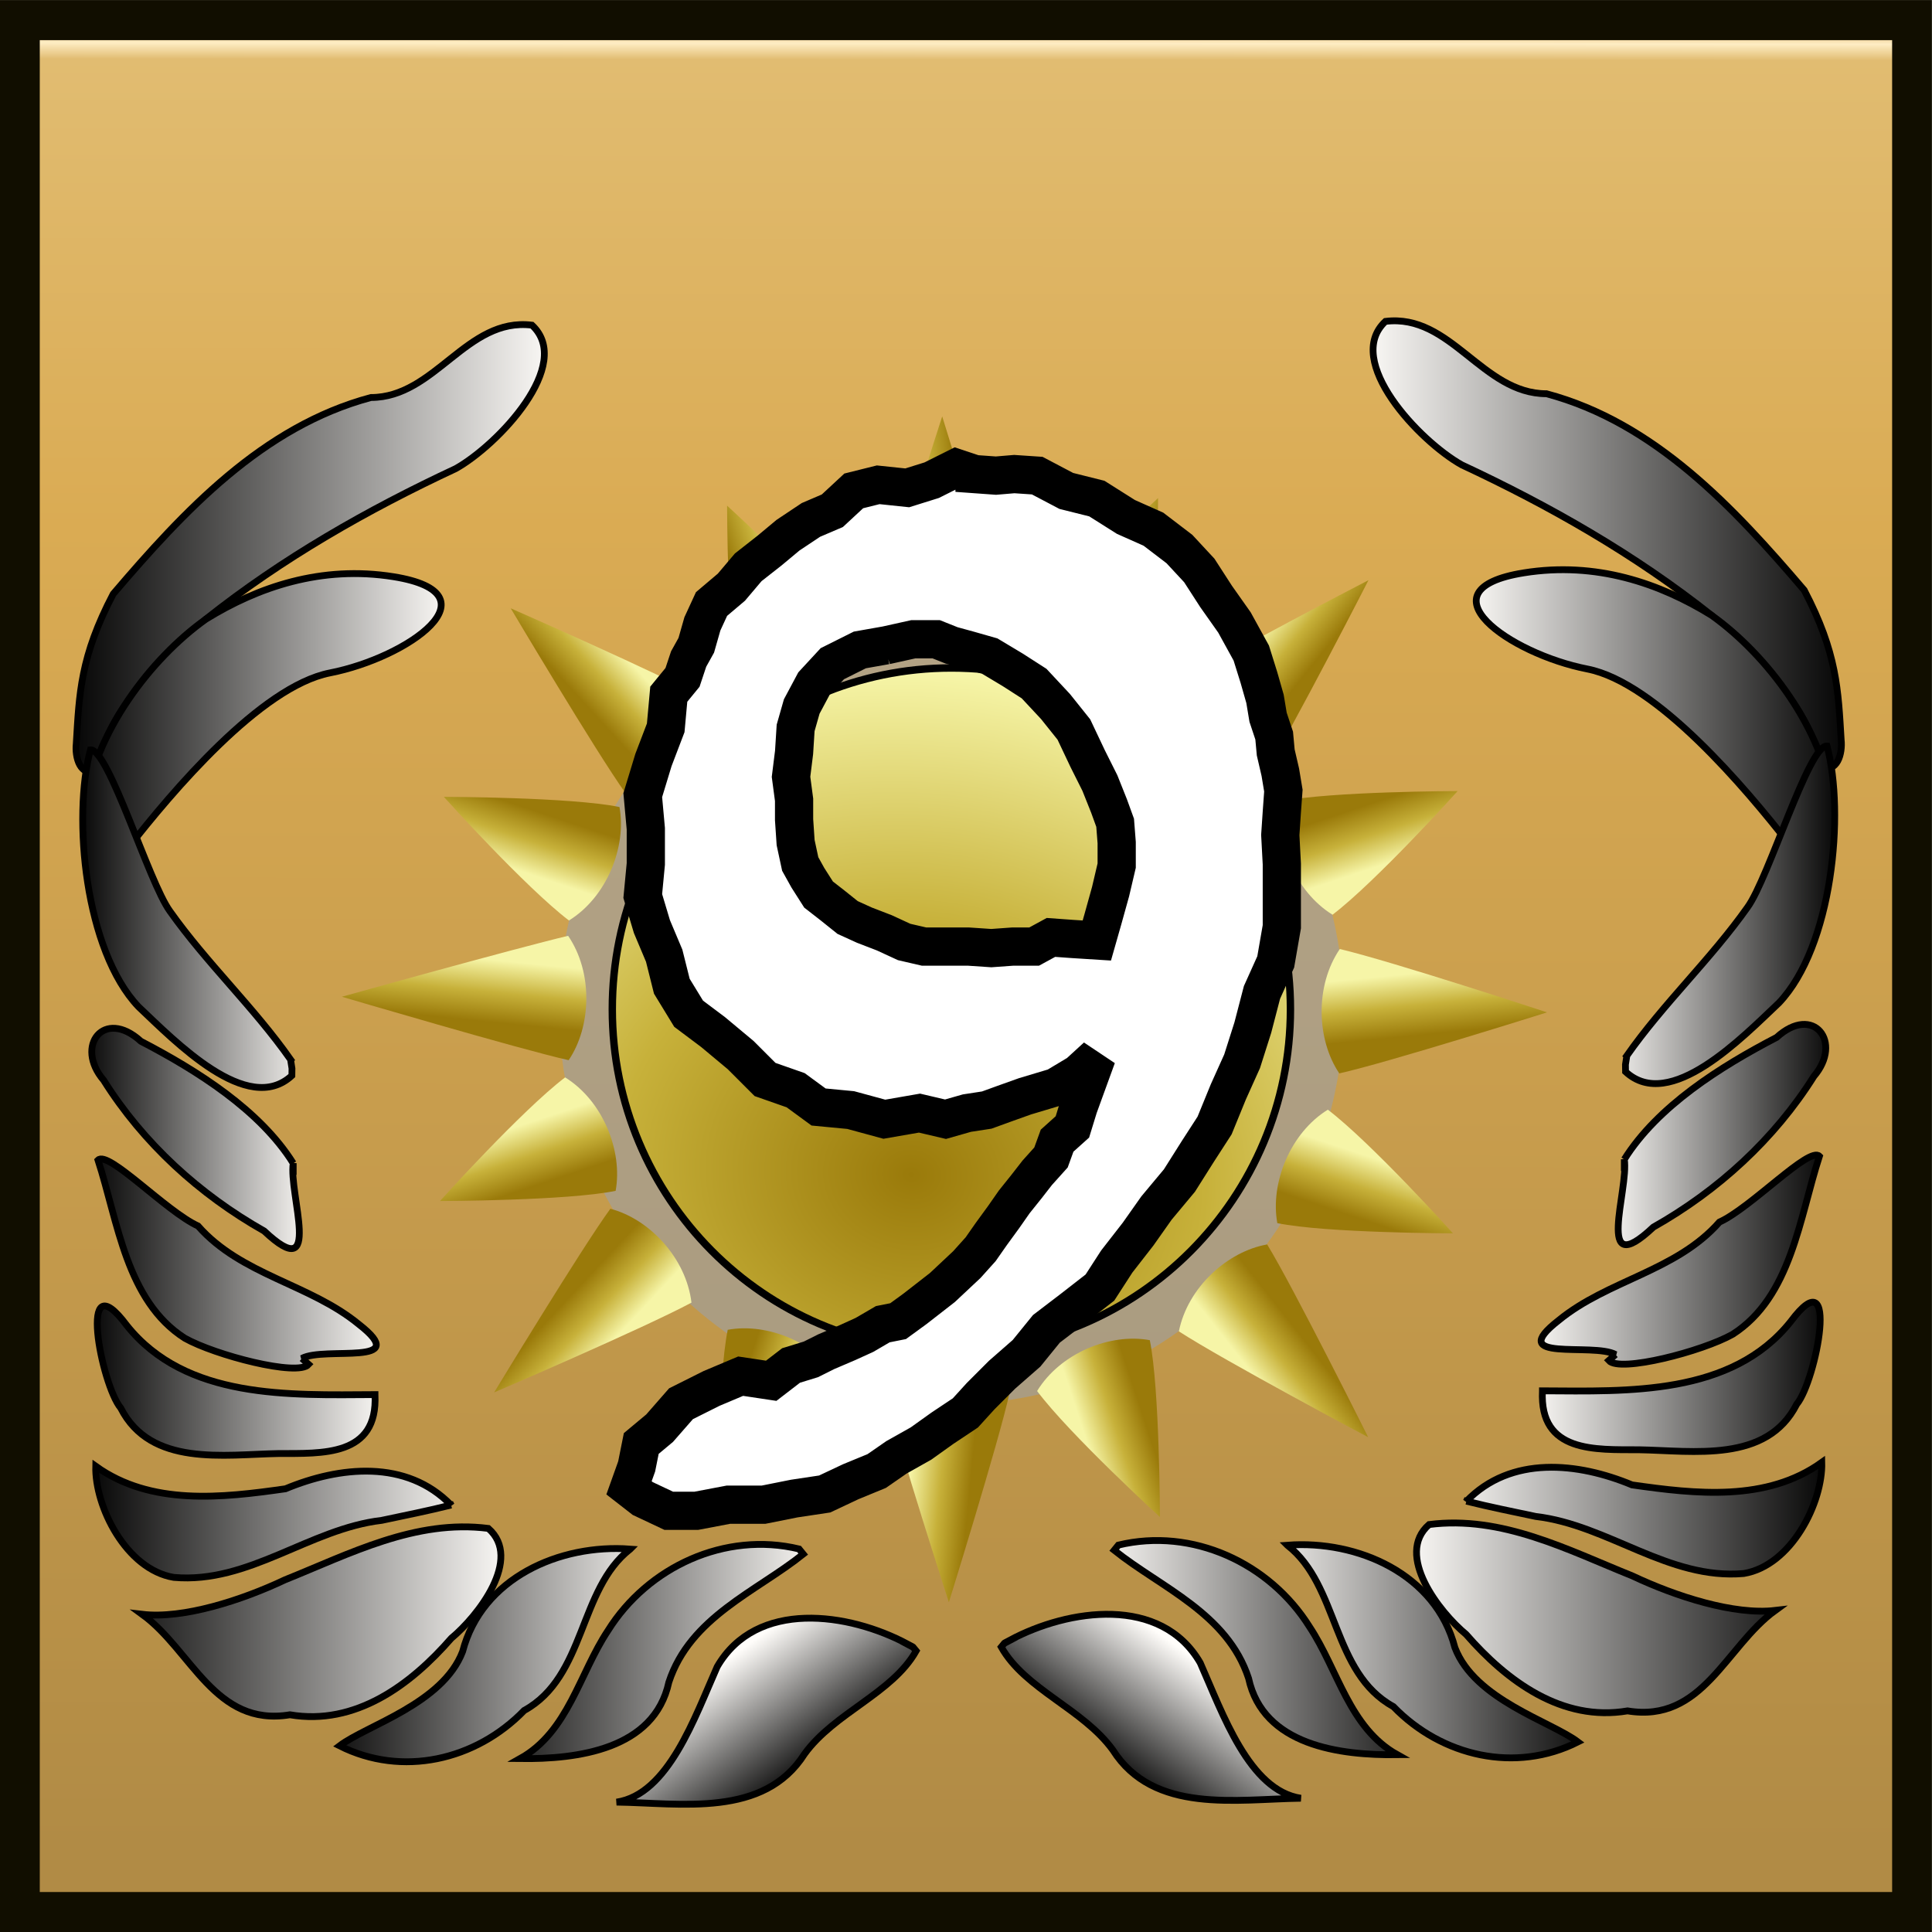
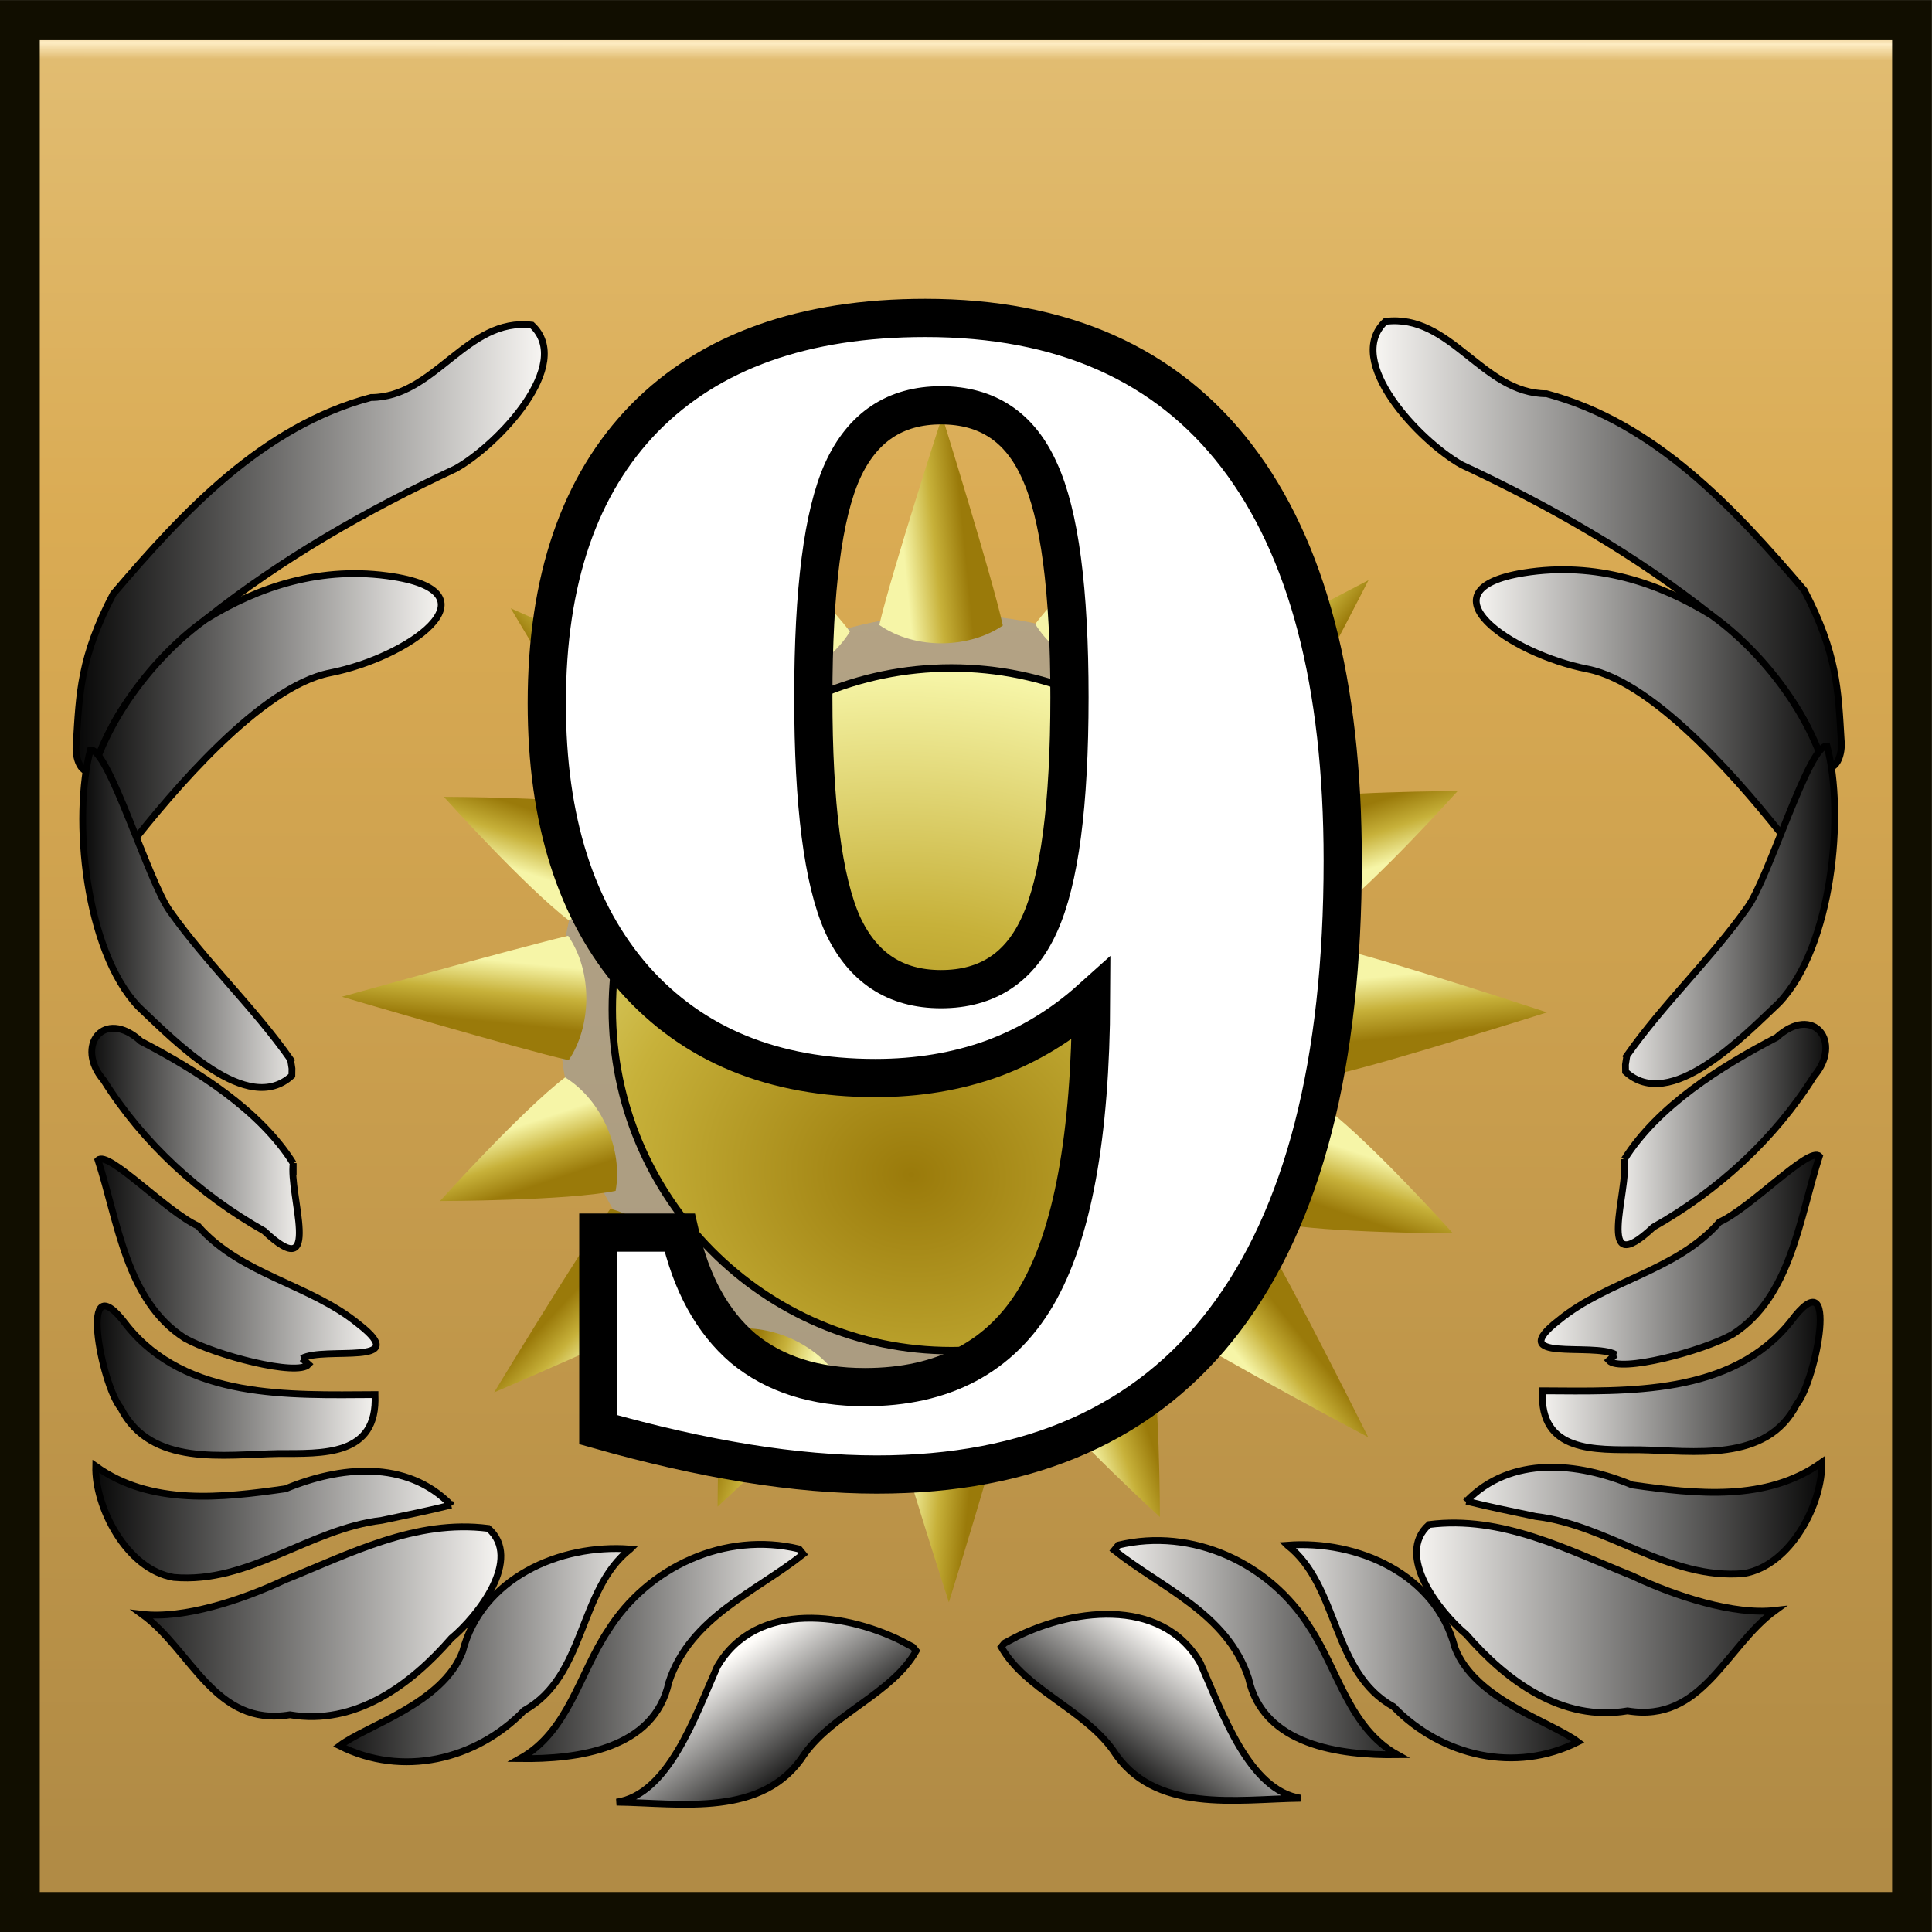
<svg xmlns="http://www.w3.org/2000/svg" xmlns:xlink="http://www.w3.org/1999/xlink" id="svg2124" version="1.1" viewBox="0 0 50 50" height="50mm" width="50mm">
  <defs id="defs2118">
    <linearGradient id="linearGradient2964">
      <stop style="stop-color:#9a7a0a;stop-opacity:1" offset="0" id="stop2958" />
      <stop id="stop2960" offset="0.484" style="stop-color:#c7b13a;stop-opacity:1" />
      <stop style="stop-color:#f6f5a7;stop-opacity:1" offset="1" id="stop2962" />
    </linearGradient>
    <linearGradient id="linearGradient2926">
      <stop id="stop2922" offset="0" style="stop-color:#9a7a0a;stop-opacity:1" />
      <stop style="stop-color:#c7b13a;stop-opacity:1" offset="0.5" id="stop2930" />
      <stop id="stop2924" offset="1" style="stop-color:#f6f5a7;stop-opacity:1" />
    </linearGradient>
    <linearGradient id="linearGradient2768">
      <stop id="stop2764" offset="0" style="stop-color:#fffdfa;stop-opacity:1;" />
      <stop id="stop2766" offset="1" style="stop-color:#000000;stop-opacity:1" />
    </linearGradient>
    <linearGradient id="linearGradient2708">
      <stop id="stop2704" offset="0" style="stop-color:#b18b45;stop-opacity:1" />
      <stop style="stop-color:#daab53;stop-opacity:1" offset="0.725" id="stop2712" />
      <stop id="stop2718" offset="0.982" style="stop-color:#e1bc71;stop-opacity:1;" />
      <stop id="stop2714" offset="0.991" style="stop-color:#feedc4;stop-opacity:1" />
      <stop id="stop2706" offset="1" style="stop-color:#d8a757;stop-opacity:1" />
    </linearGradient>
    <linearGradient gradientTransform="translate(-22.14409,-0.2783145)" gradientUnits="userSpaceOnUse" y2="-29.336" x2="134.562" y1="-11.976" x1="134.547" id="linearGradient2710" xlink:href="#linearGradient2708" />
    <linearGradient gradientUnits="userSpaceOnUse" y2="-12.888" x2="114.231" y1="-14.015" x1="115.03" id="linearGradient2770" xlink:href="#linearGradient2768" />
    <linearGradient gradientUnits="userSpaceOnUse" y2="-14.159" x2="117.421" y1="-14.159" x1="114.016" id="linearGradient2778" xlink:href="#linearGradient2768" />
    <linearGradient gradientUnits="userSpaceOnUse" y2="-14.125" x2="118.905" y1="-14.125" x1="115.512" id="linearGradient2786" xlink:href="#linearGradient2768" />
    <linearGradient gradientUnits="userSpaceOnUse" y2="-14.443" x2="121.04" y1="-14.443" x1="116.974" id="linearGradient2794" xlink:href="#linearGradient2768" />
    <linearGradient gradientUnits="userSpaceOnUse" y2="-15.452" x2="121.129" y1="-15.452" x1="117.328" id="linearGradient2802" xlink:href="#linearGradient2768" />
    <linearGradient gradientUnits="userSpaceOnUse" y2="-16.742" x2="121.114" y1="-16.742" x1="118.182" id="linearGradient2810" xlink:href="#linearGradient2768" />
    <linearGradient gradientUnits="userSpaceOnUse" y2="-17.859" x2="121.125" y1="-17.859" x1="118.17" id="linearGradient2818" xlink:href="#linearGradient2768" />
    <linearGradient gradientUnits="userSpaceOnUse" y2="-19.052" x2="121.166" y1="-19.052" x1="118.909" id="linearGradient2826" xlink:href="#linearGradient2768" />
    <linearGradient gradientUnits="userSpaceOnUse" y2="-21.052" x2="121.199" y1="-21.052" x1="118.872" id="linearGradient2834" xlink:href="#linearGradient2768" />
    <linearGradient gradientUnits="userSpaceOnUse" y2="-23.209" x2="121.229" y1="-23.209" x1="117.549" id="linearGradient2842" xlink:href="#linearGradient2768" />
    <linearGradient gradientUnits="userSpaceOnUse" y2="-24.68" x2="121.319" y1="-24.68" x1="116.558" id="linearGradient2850" xlink:href="#linearGradient2768" />
    <linearGradient gradientTransform="matrix(-1,0,0,1,225.4233,0.03677822)" y2="-12.888" x2="114.231" y1="-14.015" x1="115.03" gradientUnits="userSpaceOnUse" id="linearGradient2874" xlink:href="#linearGradient2768" />
    <linearGradient gradientTransform="matrix(-1,0,0,1,225.4233,0.03677822)" y2="-14.159" x2="117.421" y1="-14.159" x1="114.016" gradientUnits="userSpaceOnUse" id="linearGradient2876" xlink:href="#linearGradient2768" />
    <linearGradient gradientTransform="matrix(-1,0,0,1,225.4233,0.03677822)" y2="-14.125" x2="118.905" y1="-14.125" x1="115.512" gradientUnits="userSpaceOnUse" id="linearGradient2878" xlink:href="#linearGradient2768" />
    <linearGradient gradientTransform="matrix(-1,0,0,1,225.4233,0.03677822)" y2="-14.443" x2="121.04" y1="-14.443" x1="116.974" gradientUnits="userSpaceOnUse" id="linearGradient2880" xlink:href="#linearGradient2768" />
    <linearGradient gradientTransform="matrix(-1,0,0,1,225.4233,0.03677822)" y2="-15.452" x2="121.129" y1="-15.452" x1="117.328" gradientUnits="userSpaceOnUse" id="linearGradient2882" xlink:href="#linearGradient2768" />
    <linearGradient gradientTransform="matrix(-1,0,0,1,225.4233,0.03677822)" y2="-16.742" x2="121.114" y1="-16.742" x1="118.182" gradientUnits="userSpaceOnUse" id="linearGradient2884" xlink:href="#linearGradient2768" />
    <linearGradient gradientTransform="matrix(-1,0,0,1,225.4233,0.03677822)" y2="-17.859" x2="121.125" y1="-17.859" x1="118.17" gradientUnits="userSpaceOnUse" id="linearGradient2886" xlink:href="#linearGradient2768" />
    <linearGradient gradientTransform="matrix(-1,0,0,1,225.4233,0.03677822)" y2="-19.052" x2="121.166" y1="-19.052" x1="118.909" gradientUnits="userSpaceOnUse" id="linearGradient2888" xlink:href="#linearGradient2768" />
    <linearGradient gradientTransform="matrix(-1,0,0,1,225.4233,0.03677822)" y2="-21.052" x2="121.199" y1="-21.052" x1="118.872" gradientUnits="userSpaceOnUse" id="linearGradient2890" xlink:href="#linearGradient2768" />
    <linearGradient gradientTransform="matrix(-1,0,0,1,225.4233,0.03677822)" y2="-23.209" x2="121.229" y1="-23.209" x1="117.549" gradientUnits="userSpaceOnUse" id="linearGradient2892" xlink:href="#linearGradient2768" />
    <linearGradient gradientTransform="matrix(-1,0,0,1,225.4233,0.03677822)" y2="-24.68" x2="121.319" y1="-24.68" x1="116.558" gradientUnits="userSpaceOnUse" id="linearGradient2894" xlink:href="#linearGradient2768" />
    <radialGradient gradientTransform="matrix(1.707785,0.1964232,-0.1659299,1.442664,-81.20149,-25.04379)" gradientUnits="userSpaceOnUse" r="3.291" fy="-10.862" fx="112.225" cy="-10.862" cx="112.225" id="radialGradient2928" xlink:href="#linearGradient2926" />
    <linearGradient gradientTransform="matrix(1.321557,0,0,1.321557,-37.78135,6.475449)" gradientUnits="userSpaceOnUse" y2="-20.512" x2="117.513" y1="-20.067" x1="117.557" id="linearGradient2956" xlink:href="#linearGradient2964" />
    <linearGradient y2="-20.512" x2="117.513" y1="-20.067" x1="117.557" gradientTransform="matrix(-1.321557,0,0,1.321557,263.114,6.349211)" gradientUnits="userSpaceOnUse" id="linearGradient2968" xlink:href="#linearGradient2964" />
    <linearGradient y2="-20.512" x2="117.513" y1="-20.067" x1="117.557" gradientTransform="matrix(0,-1.321557,1.321557,0,139.2451,130.2403)" gradientUnits="userSpaceOnUse" id="linearGradient2972" xlink:href="#linearGradient2964" />
    <linearGradient y2="-20.512" x2="117.513" y1="-20.067" x1="117.557" gradientTransform="matrix(0,1.321557,1.321557,0,139.309,-170.7329)" gradientUnits="userSpaceOnUse" id="linearGradient2976" xlink:href="#linearGradient2964" />
    <linearGradient y2="-20.512" x2="117.513" y1="-20.067" x1="117.557" gradientTransform="matrix(0.9193935,0.9493305,0.9493305,-0.9193935,27.19105,-146.8982)" gradientUnits="userSpaceOnUse" id="linearGradient2980" xlink:href="#linearGradient2964" />
    <linearGradient y2="-20.512" x2="117.513" y1="-20.067" x1="117.557" gradientTransform="matrix(-0.9940973,0.8707947,-0.8707947,-0.9940973,208.1155,-139.5544)" gradientUnits="userSpaceOnUse" id="linearGradient2984" xlink:href="#linearGradient2964" />
    <linearGradient y2="-20.512" x2="117.513" y1="-20.067" x1="117.557" gradientTransform="matrix(-0.9866828,-0.8791871,-0.8791871,0.9866828,207.2292,99.73403)" gradientUnits="userSpaceOnUse" id="linearGradient2988" xlink:href="#linearGradient2964" />
    <linearGradient y2="-20.512" x2="117.513" y1="-20.067" x1="117.557" gradientTransform="matrix(0.9295592,-0.9393788,0.9393788,0.9295592,25.7919,105.4237)" gradientUnits="userSpaceOnUse" id="linearGradient2992" xlink:href="#linearGradient2964" />
    <linearGradient y2="-20.512" x2="117.513" y1="-20.067" x1="117.557" gradientTransform="matrix(-0.5355555,-1.208178,-1.208178,0.5355555,149.1816,128.1398)" gradientUnits="userSpaceOnUse" id="linearGradient2996" xlink:href="#linearGradient2964" />
    <linearGradient y2="-20.512" x2="117.513" y1="-20.067" x1="117.557" gradientTransform="matrix(-0.5355555,1.208178,-1.208178,-0.5355555,149.0911,-168.6926)" gradientUnits="userSpaceOnUse" id="linearGradient3000" xlink:href="#linearGradient2964" />
    <linearGradient y2="-20.512" x2="117.513" y1="-20.067" x1="117.557" gradientTransform="matrix(0.5355555,-1.208178,1.208178,0.5355555,75.93117,128.0677)" gradientUnits="userSpaceOnUse" id="linearGradient3004" xlink:href="#linearGradient2964" />
    <linearGradient y2="-20.512" x2="117.513" y1="-20.067" x1="117.557" gradientTransform="matrix(0.5355555,1.208178,1.208178,-0.5355555,75.94921,-168.5937)" gradientUnits="userSpaceOnUse" id="linearGradient3008" xlink:href="#linearGradient2964" />
    <linearGradient y2="-20.512" x2="117.513" y1="-20.067" x1="117.557" gradientTransform="matrix(1.208178,-0.5355555,-0.5355555,-1.208178,-35.6884,16.36659)" gradientUnits="userSpaceOnUse" id="linearGradient3012" xlink:href="#linearGradient2964" />
    <linearGradient y2="-20.512" x2="117.513" y1="-20.067" x1="117.557" gradientTransform="matrix(-1.208178,-0.5355555,0.5355555,-1.208178,260.9578,16.42176)" gradientUnits="userSpaceOnUse" id="linearGradient3016" xlink:href="#linearGradient2964" />
    <linearGradient y2="-20.512" x2="117.513" y1="-20.067" x1="117.557" gradientTransform="matrix(-1.208178,0.5355555,0.5355555,1.208178,260.9207,-57.11167)" gradientUnits="userSpaceOnUse" id="linearGradient3020" xlink:href="#linearGradient2964" />
    <linearGradient y2="-20.512" x2="117.513" y1="-20.067" x1="117.557" gradientTransform="matrix(1.208178,0.5355555,-0.5355555,1.208178,-35.73276,-56.80434)" gradientUnits="userSpaceOnUse" id="linearGradient3024" xlink:href="#linearGradient2964" />
  </defs>
  <g transform="translate(-116.5593,-12.1107)" id="layer1">
    <g transform="matrix(2.695907,0,0,2.713991,-162.489,93.17925)" id="g3068">
      <rect style="opacity:1;fill:url(#linearGradient2710);fill-opacity:1;stroke:#110e00;stroke-width:0.382;stroke-linecap:round;stroke-linejoin:miter;stroke-miterlimit:4;stroke-dasharray:none" id="rect2702" width="18.164" height="18.041" x="103.699" y="-29.679" ry="0" />
      <g id="g2918">
        <path d="m 120.976,-22.564 c -0.094,-0.612 -0.622,-1.03 -1.037,-1.439 -0.735,-0.58 -1.553,-1.043 -2.399,-1.435 -0.405,-0.225 -1.138,-0.993 -0.732,-1.368 0.629,-0.077 0.928,0.69 1.546,0.69 1.04,0.276 1.797,1.085 2.474,1.873 0.317,0.601 0.326,0.951 0.355,1.429 0.014,0.122 -0.034,0.33 -0.207,0.251 z" style="fill:url(#linearGradient2850);fill-opacity:1;stroke:#000000;stroke-width:0.065;stroke-linecap:butt;stroke-linejoin:miter;stroke-miterlimit:4;stroke-dasharray:none;stroke-opacity:1" id="path2720" />
        <path d="m 120.682,-21.825 c -0.412,-0.524 -1.268,-1.536 -1.935,-1.666 -0.75,-0.146 -1.619,-0.756 -0.611,-0.917 0.695,-0.111 1.306,0.1 1.803,0.405 0.535,0.379 1.072,1.089 1.157,1.779 0.014,0.22 -0.26,0.314 -0.415,0.399 z" style="fill:url(#linearGradient2842);fill-opacity:1;stroke:#000000;stroke-width:0.065;stroke-linecap:butt;stroke-linejoin:miter;stroke-miterlimit:4;stroke-dasharray:none;stroke-opacity:1" id="path2722" />
        <path d="m 119.124,-19.802 c 0.353,-0.5 0.807,-0.921 1.16,-1.417 0.203,-0.277 0.59,-1.554 0.763,-1.538 0.173,0.643 0.052,1.912 -0.461,2.449 -0.351,0.329 -1.048,1.048 -1.473,0.657 l -10e-4,-0.068 0.013,-0.082 z" style="fill:url(#linearGradient2834);fill-opacity:1;stroke:#000000;stroke-width:0.065;stroke-linecap:butt;stroke-linejoin:miter;stroke-miterlimit:4;stroke-dasharray:none;stroke-opacity:1" id="path2724" />
        <path d="m 119.101,-18.816 c 0.046,0.288 -0.294,1.183 0.279,0.647 0.621,-0.348 1.162,-0.839 1.541,-1.438 0.281,-0.325 -0.003,-0.693 -0.358,-0.371 -0.54,0.279 -1.141,0.655 -1.462,1.163 z" style="fill:url(#linearGradient2826);fill-opacity:1;stroke:#000000;stroke-width:0.065;stroke-linecap:butt;stroke-linejoin:miter;stroke-miterlimit:4;stroke-dasharray:none;stroke-opacity:1" id="path2726" />
        <path d="m 119.017,-16.954 c -0.216,-0.118 -1.073,0.082 -0.546,-0.326 0.472,-0.385 1.127,-0.467 1.543,-0.937 0.307,-0.139 0.863,-0.726 0.96,-0.628 -0.192,0.587 -0.271,1.341 -0.833,1.698 -0.289,0.162 -1.083,0.368 -1.189,0.25 l 0.064,-0.057 z" style="fill:url(#linearGradient2818);fill-opacity:1;stroke:#000000;stroke-width:0.065;stroke-linecap:butt;stroke-linejoin:miter;stroke-miterlimit:4;stroke-dasharray:none;stroke-opacity:1" id="path2728" />
        <path d="m 118.315,-16.608 c 0.821,0.004 1.815,0.047 2.383,-0.66 0.481,-0.64 0.244,0.567 0.058,0.788 -0.288,0.563 -0.992,0.443 -1.513,0.434 -0.419,-0.002 -0.957,0.032 -0.928,-0.561 z" style="fill:url(#linearGradient2810);fill-opacity:1;stroke:#000000;stroke-width:0.065;stroke-linecap:butt;stroke-linejoin:miter;stroke-miterlimit:4;stroke-dasharray:none;stroke-opacity:1" id="path2730" />
        <path d="m 117.584,-15.554 c 0.429,-0.441 1.074,-0.371 1.591,-0.157 0.612,0.087 1.292,0.163 1.822,-0.215 0.01,0.382 -0.291,0.984 -0.749,1.06 -0.724,0.063 -1.301,-0.463 -1.997,-0.544 -0.222,-0.047 -0.446,-0.091 -0.666,-0.146 z" style="fill:url(#linearGradient2802);fill-opacity:1;stroke:#000000;stroke-width:0.065;stroke-linecap:butt;stroke-linejoin:miter;stroke-miterlimit:4;stroke-dasharray:none;stroke-opacity:1" id="path2732" />
        <path d="m 117.227,-15.333 c 0.699,-0.089 1.33,0.242 1.952,0.49 0.417,0.196 0.977,0.375 1.371,0.329 -0.477,0.344 -0.696,1.077 -1.418,0.958 -0.629,0.106 -1.158,-0.283 -1.55,-0.73 -0.256,-0.211 -0.687,-0.759 -0.355,-1.047 z" style="fill:url(#linearGradient2794);fill-opacity:1;stroke:#000000;stroke-width:0.065;stroke-linecap:butt;stroke-linejoin:miter;stroke-miterlimit:4;stroke-dasharray:none;stroke-opacity:1" id="path2734" />
        <path d="m 115.866,-15.136 c 0.676,-0.051 1.425,0.275 1.609,0.977 0.191,0.498 0.922,0.704 1.181,0.899 -0.599,0.3 -1.307,0.14 -1.772,-0.337 -0.592,-0.324 -0.521,-1.154 -1.017,-1.538 z" style="fill:url(#linearGradient2786);fill-opacity:1;stroke:#000000;stroke-width:0.065;stroke-linecap:butt;stroke-linejoin:miter;stroke-miterlimit:4;stroke-dasharray:none;stroke-opacity:1" id="path2736" />
        <path d="m 114.244,-15.137 c 0.709,-0.17 1.452,0.17 1.835,0.779 0.274,0.409 0.381,0.964 0.843,1.22 -0.55,0.007 -1.288,-0.087 -1.428,-0.729 -0.205,-0.621 -0.841,-0.864 -1.29,-1.221 z" style="fill:url(#linearGradient2778);fill-opacity:1;stroke:#000000;stroke-width:0.065;stroke-linecap:butt;stroke-linejoin:miter;stroke-miterlimit:4;stroke-dasharray:none;stroke-opacity:1" id="path2738" />
        <path d="m 113.204,-14.231 c 0.562,-0.299 1.45,-0.428 1.826,0.217 0.216,0.483 0.469,1.217 0.966,1.291 -0.616,0.008 -1.413,0.153 -1.805,-0.46 -0.288,-0.394 -0.841,-0.577 -1.071,-0.982 l 0.029,-0.035 0.057,-0.03 z" style="fill:url(#linearGradient2770);fill-opacity:1;stroke:#000000;stroke-width:0.065;stroke-linecap:butt;stroke-linejoin:miter;stroke-miterlimit:4;stroke-dasharray:none;stroke-opacity:1" id="path2740" />
        <path id="path2852" style="fill:url(#linearGradient2894);fill-opacity:1;stroke:#000000;stroke-width:0.065;stroke-linecap:butt;stroke-linejoin:miter;stroke-miterlimit:4;stroke-dasharray:none;stroke-opacity:1" d="m 104.447,-22.528 c 0.094,-0.612 0.622,-1.03 1.037,-1.439 0.735,-0.58 1.553,-1.043 2.399,-1.435 0.405,-0.225 1.138,-0.993 0.732,-1.368 -0.629,-0.077 -0.928,0.69 -1.546,0.69 -1.04,0.276 -1.797,1.085 -2.474,1.873 -0.317,0.601 -0.326,0.951 -0.355,1.429 -0.014,0.122 0.034,0.33 0.207,0.251 z" />
        <path id="path2854" style="fill:url(#linearGradient2892);fill-opacity:1;stroke:#000000;stroke-width:0.065;stroke-linecap:butt;stroke-linejoin:miter;stroke-miterlimit:4;stroke-dasharray:none;stroke-opacity:1" d="m 104.741,-21.788 c 0.412,-0.524 1.268,-1.536 1.935,-1.666 0.75,-0.146 1.619,-0.756 0.611,-0.917 -0.695,-0.111 -1.306,0.1 -1.803,0.405 -0.535,0.379 -1.072,1.089 -1.157,1.779 -0.014,0.22 0.26,0.314 0.415,0.399 z" />
        <path id="path2856" style="fill:url(#linearGradient2890);fill-opacity:1;stroke:#000000;stroke-width:0.065;stroke-linecap:butt;stroke-linejoin:miter;stroke-miterlimit:4;stroke-dasharray:none;stroke-opacity:1" d="m 106.299,-19.765 c -0.353,-0.5 -0.807,-0.921 -1.16,-1.417 -0.203,-0.277 -0.59,-1.554 -0.763,-1.538 -0.173,0.643 -0.052,1.912 0.461,2.449 0.351,0.329 1.048,1.048 1.473,0.657 l 0.001,-0.068 -0.013,-0.082 z" />
        <path id="path2858" style="fill:url(#linearGradient2888);fill-opacity:1;stroke:#000000;stroke-width:0.065;stroke-linecap:butt;stroke-linejoin:miter;stroke-miterlimit:4;stroke-dasharray:none;stroke-opacity:1" d="m 106.323,-18.779 c -0.046,0.288 0.294,1.183 -0.279,0.647 -0.621,-0.348 -1.162,-0.839 -1.541,-1.438 -0.281,-0.325 0.003,-0.693 0.358,-0.371 0.54,0.279 1.141,0.655 1.462,1.163 z" />
        <path id="path2860" style="fill:url(#linearGradient2886);fill-opacity:1;stroke:#000000;stroke-width:0.065;stroke-linecap:butt;stroke-linejoin:miter;stroke-miterlimit:4;stroke-dasharray:none;stroke-opacity:1" d="m 106.406,-16.917 c 0.216,-0.118 1.073,0.082 0.546,-0.326 -0.472,-0.385 -1.127,-0.467 -1.543,-0.937 -0.307,-0.139 -0.863,-0.726 -0.96,-0.628 0.192,0.587 0.271,1.341 0.833,1.698 0.289,0.162 1.083,0.368 1.189,0.25 l -0.064,-0.057 z" />
        <path id="path2862" style="fill:url(#linearGradient2884);fill-opacity:1;stroke:#000000;stroke-width:0.065;stroke-linecap:butt;stroke-linejoin:miter;stroke-miterlimit:4;stroke-dasharray:none;stroke-opacity:1" d="m 107.108,-16.572 c -0.821,0.004 -1.815,0.047 -2.383,-0.66 -0.481,-0.64 -0.244,0.567 -0.058,0.788 0.288,0.563 0.992,0.443 1.513,0.434 0.419,-0.002 0.957,0.032 0.928,-0.561 z" />
        <path id="path2864" style="fill:url(#linearGradient2882);fill-opacity:1;stroke:#000000;stroke-width:0.065;stroke-linecap:butt;stroke-linejoin:miter;stroke-miterlimit:4;stroke-dasharray:none;stroke-opacity:1" d="m 107.84,-15.517 c -0.429,-0.441 -1.074,-0.371 -1.591,-0.157 -0.612,0.087 -1.292,0.163 -1.822,-0.215 -0.01,0.382 0.291,0.984 0.749,1.06 0.724,0.063 1.301,-0.463 1.997,-0.544 0.222,-0.047 0.446,-0.091 0.666,-0.146 z" />
        <path id="path2866" style="fill:url(#linearGradient2880);fill-opacity:1;stroke:#000000;stroke-width:0.065;stroke-linecap:butt;stroke-linejoin:miter;stroke-miterlimit:4;stroke-dasharray:none;stroke-opacity:1" d="m 108.196,-15.296 c -0.699,-0.089 -1.33,0.242 -1.952,0.49 -0.417,0.196 -0.977,0.375 -1.371,0.329 0.477,0.344 0.696,1.077 1.418,0.958 0.629,0.106 1.158,-0.283 1.55,-0.73 0.256,-0.211 0.687,-0.759 0.355,-1.047 z" />
        <path id="path2868" style="fill:url(#linearGradient2878);fill-opacity:1;stroke:#000000;stroke-width:0.065;stroke-linecap:butt;stroke-linejoin:miter;stroke-miterlimit:4;stroke-dasharray:none;stroke-opacity:1" d="m 109.558,-15.099 c -0.676,-0.051 -1.425,0.275 -1.609,0.977 -0.191,0.498 -0.922,0.704 -1.181,0.899 0.599,0.3 1.307,0.14 1.772,-0.337 0.592,-0.324 0.521,-1.154 1.017,-1.538 z" />
        <path id="path2870" style="fill:url(#linearGradient2876);fill-opacity:1;stroke:#000000;stroke-width:0.065;stroke-linecap:butt;stroke-linejoin:miter;stroke-miterlimit:4;stroke-dasharray:none;stroke-opacity:1" d="m 111.179,-15.1 c -0.709,-0.17 -1.452,0.17 -1.835,0.779 -0.274,0.409 -0.381,0.964 -0.843,1.22 0.55,0.007 1.288,-0.087 1.428,-0.729 0.205,-0.621 0.841,-0.864 1.29,-1.221 z" />
        <path id="path2872" style="fill:url(#linearGradient2874);fill-opacity:1;stroke:#000000;stroke-width:0.065;stroke-linecap:butt;stroke-linejoin:miter;stroke-miterlimit:4;stroke-dasharray:none;stroke-opacity:1" d="m 112.219,-14.194 c -0.562,-0.299 -1.45,-0.428 -1.826,0.217 -0.216,0.483 -0.469,1.217 -0.966,1.291 0.616,0.008 1.413,0.153 1.805,-0.46 0.288,-0.394 0.841,-0.577 1.071,-0.982 l -0.029,-0.035 -0.057,-0.03 z" />
      </g>
      <circle r="3.766" cy="-20.246" cx="112.641" id="circle2932" style="opacity:1;fill:#a0a0a0;fill-opacity:0.646;stroke:none;stroke-width:0.082;stroke-linecap:round;stroke-linejoin:miter;stroke-miterlimit:4;stroke-dasharray:none;stroke-opacity:1" />
      <circle style="opacity:1;fill:url(#radialGradient2928);fill-opacity:1;stroke:#000000;stroke-width:0.071;stroke-linecap:round;stroke-linejoin:miter;stroke-miterlimit:4;stroke-dasharray:none;stroke-opacity:1" id="path2920" cx="112.641" cy="-20.246" r="3.255" />
      <path style="fill:url(#linearGradient2956);fill-opacity:1;stroke:none;stroke-width:0.35px;stroke-linecap:butt;stroke-linejoin:miter;stroke-opacity:1" d="m 116.365,-19.635 c -0.217,-0.318 -0.237,-0.834 0.005,-1.186 0.513,0.121 1.989,0.604 1.989,0.604 0,0 -1.532,0.48 -1.994,0.582 z" id="path2936" />
      <path id="path2966" d="m 108.967,-19.761 c 0.217,-0.318 0.237,-0.834 -0.005,-1.186 -0.513,0.121 -2.172,0.581 -2.172,0.581 0,0 1.715,0.503 2.177,0.605 z" style="fill:url(#linearGradient2968);fill-opacity:1;stroke:none;stroke-width:0.35px;stroke-linecap:butt;stroke-linejoin:miter;stroke-opacity:1" />
      <path id="path2970" d="m 113.135,-23.906 c -0.318,0.217 -0.834,0.237 -1.186,-0.005 0.121,-0.513 0.604,-1.989 0.604,-1.989 0,0 0.48,1.532 0.582,1.994 z" style="fill:url(#linearGradient2972);fill-opacity:1;stroke:none;stroke-width:0.35px;stroke-linecap:butt;stroke-linejoin:miter;stroke-opacity:1" />
      <path style="fill:url(#linearGradient2976);fill-opacity:1;stroke:none;stroke-width:0.35px;stroke-linecap:butt;stroke-linejoin:miter;stroke-opacity:1" d="m 113.199,-16.586 c -0.318,-0.217 -0.834,-0.237 -1.186,0.005 0.121,0.513 0.604,1.989 0.604,1.989 0,0 0.48,-1.532 0.582,-1.994 z" id="path2974" />
      <path id="path2978" d="m 115.673,-18.004 c -0.379,0.065 -0.764,0.41 -0.848,0.829 0.444,0.285 1.817,1.009 1.817,1.009 0,0 -0.721,-1.435 -0.969,-1.837 z" style="fill:url(#linearGradient2980);fill-opacity:1;stroke:none;stroke-width:0.35px;stroke-linecap:butt;stroke-linejoin:miter;stroke-opacity:1" />
      <path style="fill:url(#linearGradient2984);fill-opacity:1;stroke:none;stroke-width:0.35px;stroke-linecap:butt;stroke-linejoin:miter;stroke-opacity:1" d="m 109.368,-18.344 c 0.373,0.096 0.728,0.471 0.778,0.895 -0.465,0.247 -1.894,0.856 -1.894,0.856 0,0 0.836,-1.371 1.116,-1.752 z" id="path2982" />
      <path id="path2986" d="m 109.513,-22.309 c 0.374,-0.093 0.732,-0.465 0.785,-0.889 -0.463,-0.251 -1.887,-0.872 -1.887,-0.872 0,0 0.824,1.378 1.101,1.761 z" style="fill:url(#linearGradient2988);fill-opacity:1;stroke:none;stroke-width:0.35px;stroke-linecap:butt;stroke-linejoin:miter;stroke-opacity:1" />
      <path style="fill:url(#linearGradient2992);fill-opacity:1;stroke:none;stroke-width:0.35px;stroke-linecap:butt;stroke-linejoin:miter;stroke-opacity:1" d="m 115.656,-22.511 c -0.379,-0.069 -0.759,-0.418 -0.839,-0.838 0.447,-0.28 1.828,-0.989 1.828,-0.989 0,0 -0.736,1.427 -0.989,1.827 z" id="path2990" />
      <path style="fill:url(#linearGradient2996);fill-opacity:1;stroke:none;stroke-width:0.35px;stroke-linecap:butt;stroke-linejoin:miter;stroke-opacity:1" d="m 110.585,-23.363 c 0.379,0.07 0.859,-0.122 1.082,-0.485 -0.318,-0.42 -1.179,-1.201 -1.179,-1.201 0,0 0.002,1.222 0.097,1.686 z" id="path2994" />
      <path id="path2998" d="m 110.494,-17.19 c 0.379,-0.07 0.859,0.122 1.082,0.485 -0.318,0.42 -1.179,1.201 -1.179,1.201 0,0 0.002,-1.222 0.097,-1.686 z" style="fill:url(#linearGradient3000);fill-opacity:1;stroke:none;stroke-width:0.35px;stroke-linecap:butt;stroke-linejoin:miter;stroke-opacity:1" />
      <path id="path3002" d="m 114.528,-23.435 c -0.379,0.07 -0.859,-0.122 -1.082,-0.485 0.318,-0.42 1.179,-1.201 1.179,-1.201 0,0 -0.002,1.222 -0.097,1.686 z" style="fill:url(#linearGradient3004);fill-opacity:1;stroke:none;stroke-width:0.35px;stroke-linecap:butt;stroke-linejoin:miter;stroke-opacity:1" />
      <path style="fill:url(#linearGradient3008);fill-opacity:1;stroke:none;stroke-width:0.35px;stroke-linecap:butt;stroke-linejoin:miter;stroke-opacity:1" d="m 114.546,-17.091 c -0.379,-0.07 -0.859,0.122 -1.082,0.485 0.318,0.42 1.179,1.201 1.179,1.201 0,0 -0.002,-1.222 -0.097,-1.686 z" id="path3006" />
      <path id="path3010" d="m 115.815,-22.23 c -0.07,0.379 0.122,0.859 0.485,1.082 0.42,-0.318 1.201,-1.179 1.201,-1.179 0,0 -1.222,0.002 -1.686,0.097 z" style="fill:url(#linearGradient3012);fill-opacity:1;stroke:none;stroke-width:0.35px;stroke-linecap:butt;stroke-linejoin:miter;stroke-opacity:1" />
      <path style="fill:url(#linearGradient3016);fill-opacity:1;stroke:none;stroke-width:0.35px;stroke-linecap:butt;stroke-linejoin:miter;stroke-opacity:1" d="m 109.455,-22.175 c 0.07,0.379 -0.122,0.859 -0.485,1.082 -0.42,-0.318 -1.201,-1.179 -1.201,-1.179 0,0 1.222,0.002 1.686,0.097 z" id="path3014" />
      <path id="path3018" d="m 109.418,-18.515 c 0.07,-0.379 -0.122,-0.859 -0.485,-1.082 -0.42,0.318 -1.201,1.179 -1.201,1.179 0,0 1.222,-0.002 1.686,-0.097 z" style="fill:url(#linearGradient3020);fill-opacity:1;stroke:none;stroke-width:0.35px;stroke-linecap:butt;stroke-linejoin:miter;stroke-opacity:1" />
      <path style="fill:url(#linearGradient3024);fill-opacity:1;stroke:none;stroke-width:0.35px;stroke-linecap:butt;stroke-linejoin:miter;stroke-opacity:1" d="m 115.77,-18.207 c -0.07,-0.379 0.122,-0.859 0.485,-1.082 0.42,0.318 1.201,1.179 1.201,1.179 0,0 -1.222,-0.002 -1.686,-0.097 z" id="path3022" />
    </g>
-     <g style="font-style:normal;font-weight:normal;font-size:39.574px;line-height:1.25;font-family:sans-serif;letter-spacing:0px;word-spacing:0px;fill:#ffffff;fill-opacity:1;stroke:#000000;stroke-width:0.989;stroke-opacity:1" id="text3090" aria-label="9">
-       <path id="path932" style="font-style:normal;font-variant:normal;font-weight:normal;font-stretch:normal;font-family:'Yanone Tagesschrift';-inkscape-font-specification:'Yanone Tagesschrift';fill:#ffffff;fill-opacity:1;stroke:#000000;stroke-width:0.989;stroke-opacity:1" d="m 139.485,28.812 -0.673,0.119 -0.712,0.356 -0.475,0.514 -0.317,0.594 -0.158,0.554 -0.04,0.633 -0.079,0.633 0.079,0.594 v 0.514 l 0.04,0.594 0.119,0.554 0.198,0.356 0.277,0.435 0.356,0.277 0.396,0.317 0.435,0.198 0.514,0.198 0.514,0.237 0.514,0.119 h 0.554 0.594 l 0.594,0.04 0.554,-0.04 h 0.554 l 0.435,-0.237 0.554,0.04 0.633,0.04 0.158,-0.554 0.198,-0.712 0.158,-0.673 v -0.594 l -0.04,-0.514 -0.158,-0.435 -0.237,-0.594 -0.317,-0.633 -0.356,-0.752 -0.475,-0.594 -0.554,-0.594 -0.554,-0.356 -0.594,-0.356 -0.554,-0.158 -0.435,-0.119 -0.396,-0.158 h -0.594 l -0.712,0.158 z m 2.295,-4.432 0.554,0.04 0.475,-0.04 0.594,0.04 0.752,0.396 0.791,0.198 0.752,0.475 0.712,0.317 0.673,0.514 0.514,0.554 0.435,0.673 0.475,0.673 0.435,0.791 0.198,0.633 0.158,0.554 0.079,0.475 0.158,0.475 0.04,0.435 0.119,0.514 0.079,0.475 -0.04,0.554 -0.04,0.594 0.04,0.752 v 0.831 0.791 l -0.158,0.91 -0.356,0.791 -0.237,0.91 -0.277,0.871 -0.356,0.791 -0.356,0.871 -0.435,0.673 -0.475,0.752 -0.594,0.712 -0.475,0.673 -0.554,0.712 -0.435,0.673 -0.712,0.554 -0.673,0.514 -0.514,0.633 -0.633,0.554 -0.554,0.554 -0.396,0.435 -0.594,0.396 -0.554,0.396 -0.633,0.356 -0.514,0.356 -0.673,0.277 -0.673,0.317 -0.791,0.119 -0.791,0.158 h -0.91 l -0.831,0.158 h -0.712 l -0.673,-0.317 -0.356,-0.277 0.198,-0.554 0.119,-0.594 0.475,-0.396 0.554,-0.633 0.791,-0.396 0.752,-0.317 0.791,0.119 0.514,-0.396 0.514,-0.158 0.396,-0.198 0.554,-0.237 0.435,-0.198 0.475,-0.277 0.396,-0.079 0.435,-0.317 0.712,-0.554 0.633,-0.594 0.356,-0.396 0.277,-0.396 0.317,-0.435 0.277,-0.396 0.317,-0.396 0.277,-0.356 0.356,-0.396 0.158,-0.435 0.396,-0.356 0.158,-0.514 0.158,-0.435 0.317,-0.871 -0.475,0.435 -0.594,0.356 -0.791,0.237 -0.554,0.198 -0.435,0.158 -0.514,0.079 -0.554,0.158 -0.673,-0.158 -0.91,0.158 -0.871,-0.237 -0.831,-0.079 -0.594,-0.435 -0.791,-0.277 -0.633,-0.633 -0.712,-0.594 -0.633,-0.475 -0.435,-0.712 -0.198,-0.791 -0.317,-0.752 -0.237,-0.791 0.079,-0.831 v -0.91 l -0.079,-0.871 0.277,-0.91 0.317,-0.831 0.079,-0.871 0.356,-0.435 0.158,-0.475 0.198,-0.356 0.158,-0.554 0.237,-0.514 0.514,-0.435 0.435,-0.514 0.554,-0.435 0.475,-0.396 0.594,-0.396 0.554,-0.237 0.554,-0.514 0.633,-0.158 0.752,0.079 0.633,-0.198 0.633,-0.317 0.475,0.158 z" />
+     <g style="font-style:normal;font-weight:normal;font-size:39.574px;line-height:1.25;font-family:sans-serif;text-align:center;letter-spacing:0px;word-spacing:0px;text-anchor:middle;fill:#ffffff;fill-opacity:1;stroke:#000000;stroke-width:0.989;stroke-opacity:1" id="text3090" aria-label="9">
+       <path id="path6983" style="font-style:normal;font-variant:normal;font-weight:bold;font-stretch:semi-condensed;font-family:'DejaVu Serif';-inkscape-font-specification:'DejaVu Serif Bold Semi-Condensed';text-align:center;text-anchor:middle;fill:#ffffff;fill-opacity:1;stroke:#000000;stroke-width:0.989;stroke-opacity:1" d="m 140.913,22.6 q -1.778,0 -2.551,1.7 -0.754,1.681 -0.754,5.855 0,4.174 0.754,5.874 0.773,1.681 2.551,1.681 1.797,0 2.551,-1.681 0.773,-1.7 0.773,-5.874 0,-4.174 -0.773,-5.855 -0.754,-1.7 -2.551,-1.7 z m 3.884,15.362 q -1.14,1.024 -2.551,1.546 -1.391,0.502 -3.034,0.502 -3.961,0 -6.241,-2.57 -2.261,-2.589 -2.261,-7.13 0,-4.792 2.531,-7.382 2.551,-2.589 7.266,-2.589 5.314,0 8.058,3.575 2.744,3.575 2.744,10.473 0,7.865 -3.053,11.884 -3.034,4 -9.005,4 -1.565,0 -3.362,-0.29 -1.797,-0.29 -3.845,-0.87 v -5.101 h 2.106 q 0.444,1.971 1.642,2.995 1.217,1.005 3.15,1.005 3.053,0 4.444,-2.357 1.391,-2.377 1.411,-7.691 z" />
    </g>
  </g>
</svg>
